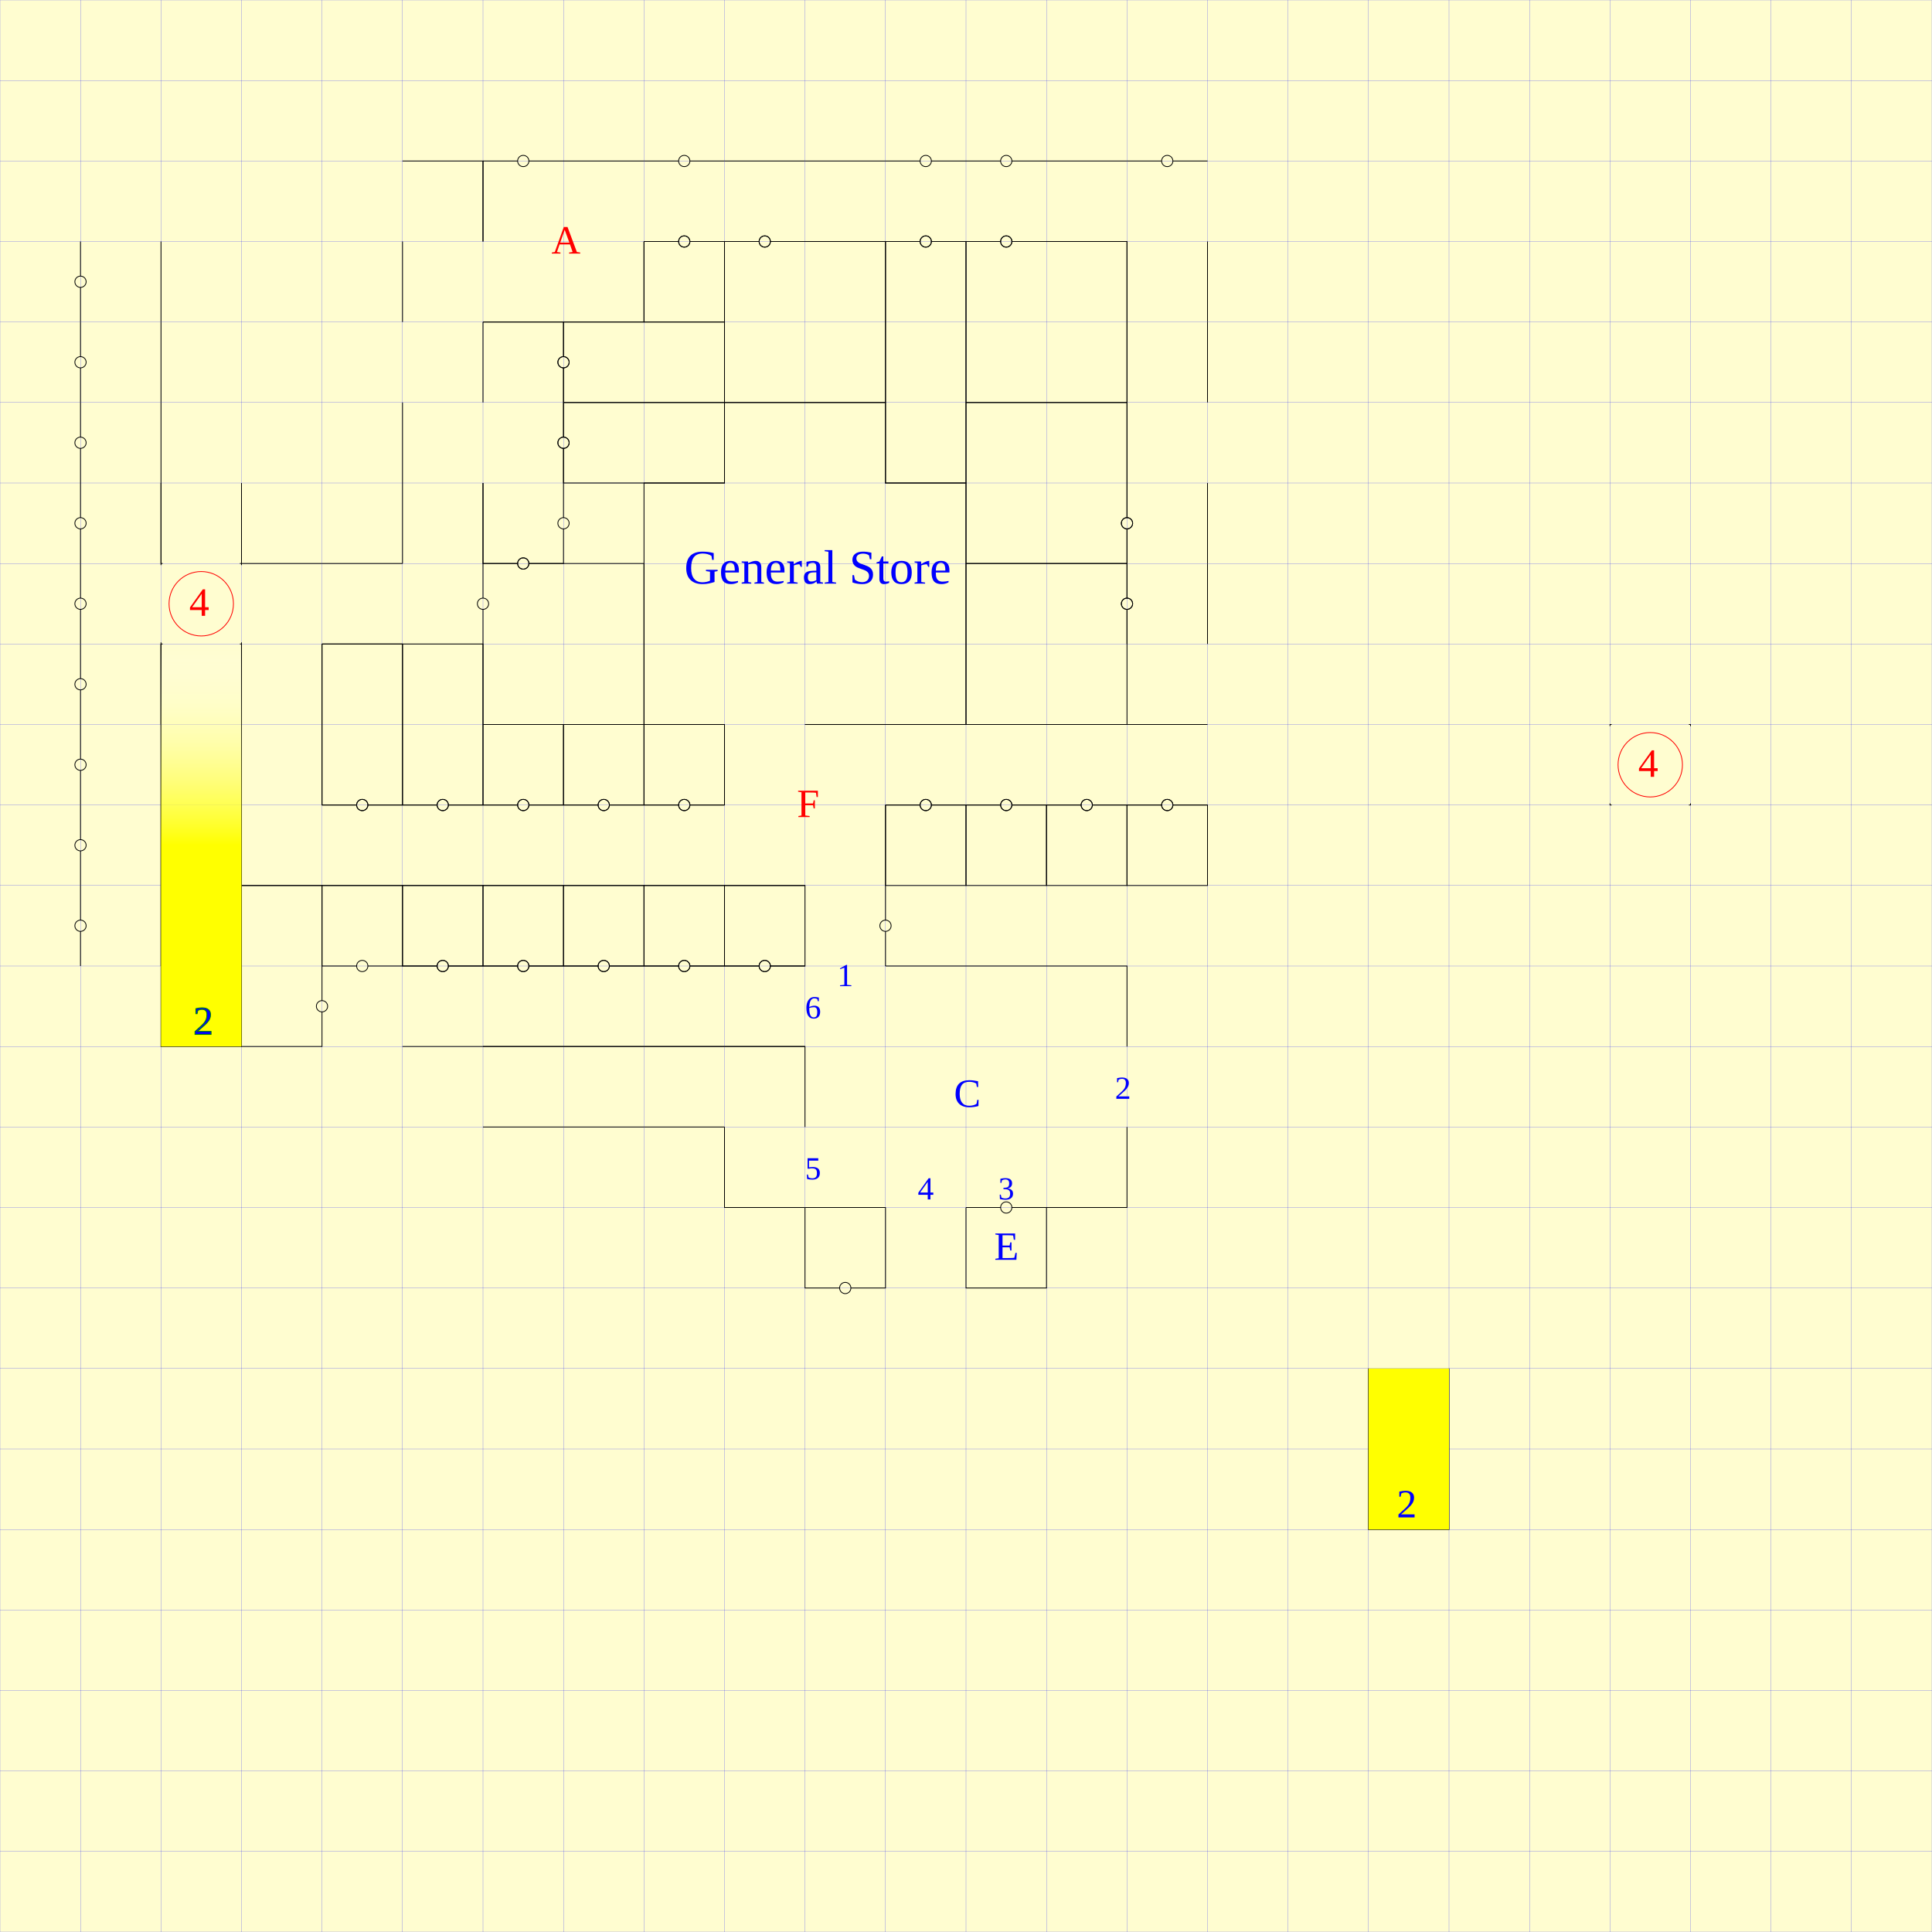
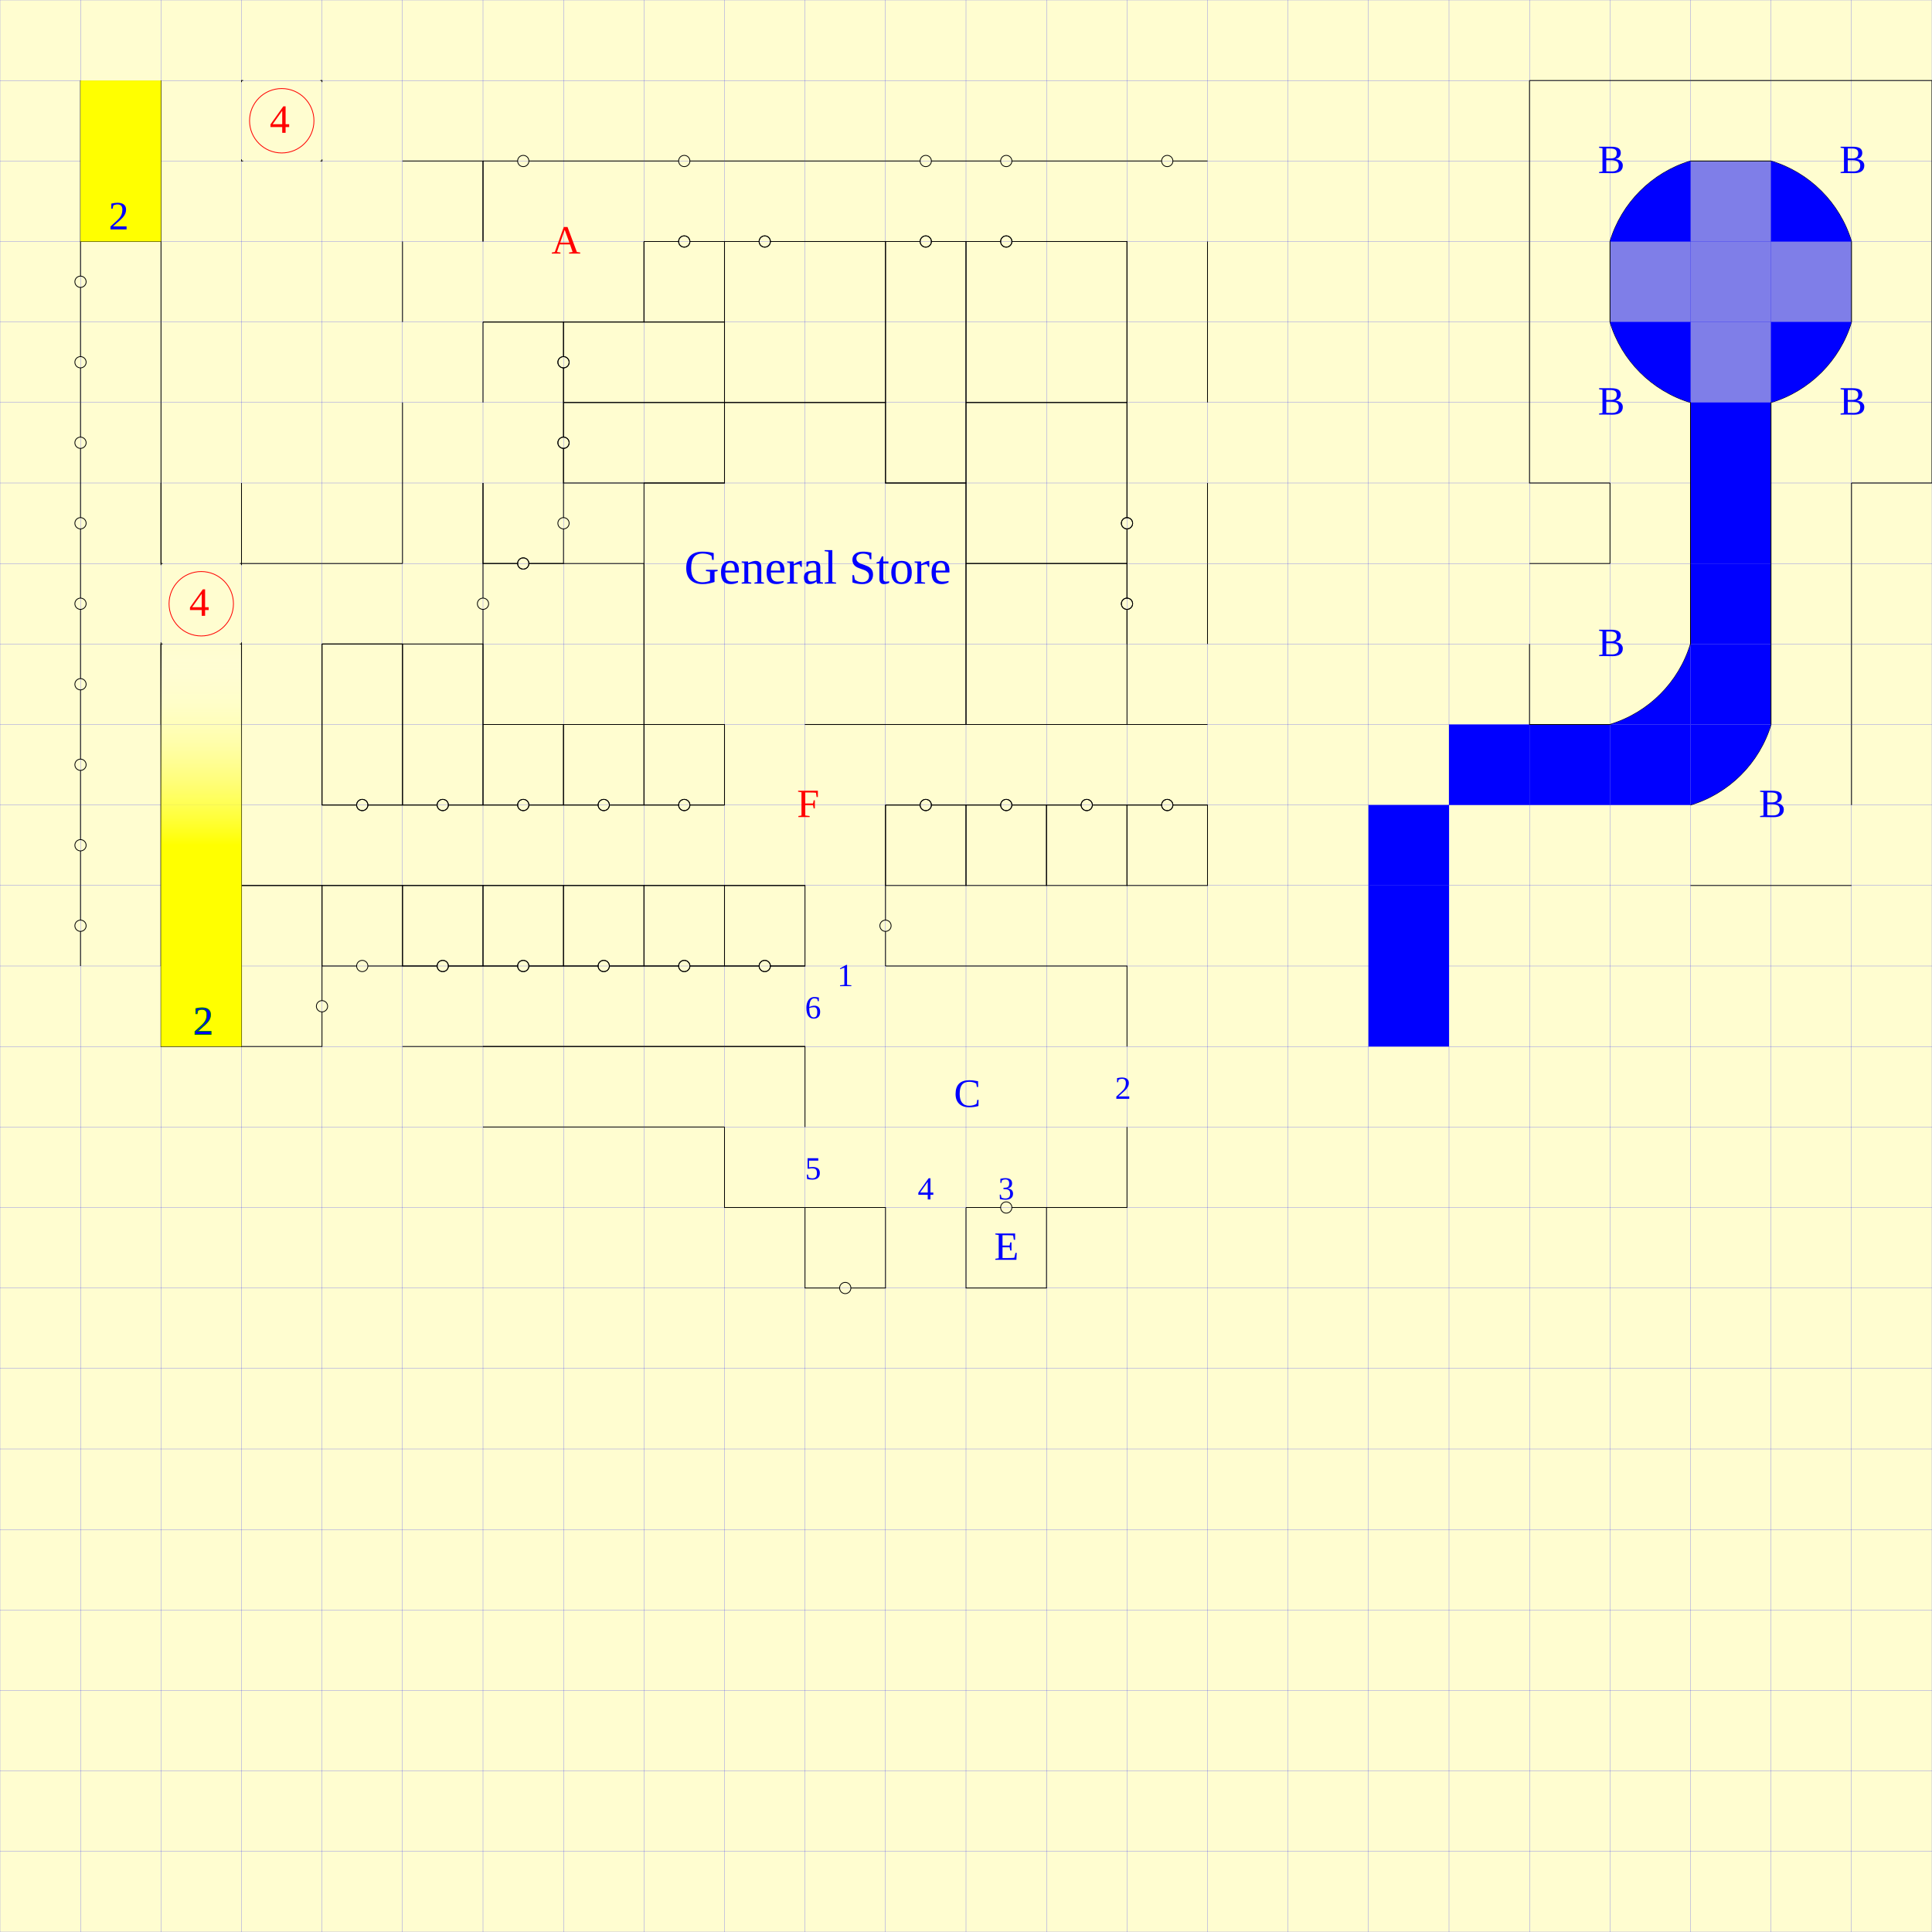
<svg xmlns="http://www.w3.org/2000/svg" width="2400" height="2400">
  <defs>
    <linearGradient id="vert_ramp" x1="0%" y1="0%" x2="0%" y2="100%">
      <stop offset="0%" style="stop-color:white;stop-opacity:0" />
      <stop offset="50%" style="stop-color:yellow;stop-opacity:1" />
    </linearGradient>
  </defs>
  <rect fill="#fffdd0" stroke="none" x="0" y="0" width="100%" height="100%" />
  <path d="M 0 0 L 2400 0 M 0 100 L 2400 100 M 0 200 L 2400 200 M 0 300 L 2400 300 M 0 400 L 2400 400 M 0 500 L 2400 500 M 0 600 L 2400 600     M 0 700 L 2400 700 M 0 800 L 2400 800 M 0 900 L 2400 900 M 0 1000 L 2400 1000 M 0 1100 L 2400 1100 M 0 1200 L 2400 1200     M 0 1300 L 2400 1300 M 0 1400 L 2400 1400 M 0 1500 L 2400 1500 M 0 1600 L 2400 1600 M 0 1700 L 2400 1700 M 0 1800 L 2400 1800     M 0 1900 L 2400 1900 M 0 2000 L 2400 2000 M 0 2100 L 2400 2100 M 0 2200 L 2400 2200 M 0 2300 L 2400 2300 M 0 2400 L 2400 2400" fill="none" stroke="blue" stroke-width=".2" />
  <path d="M 0 0 L 0 2400 M 100 0 L 100 2400 M 200 0 L 200 2400 M 300 0 L 300 2400 M 400 0 L 400 2400 M 500 0 L 500 2400 M 600 0 L 600 2400            M 700 0 L 700 2400 M 800 0 L 800 2400 M 900 0 L 900 2400 M 1000 0 L 1000 2400 M 1100 0 L 1100 2400 M 1200 0 L 1200 2400      M 1300 0 L 1300 2400 M 1400 0 L 1400 2400 M 1500 0 L 1500 2400 M 1600 0 L 1600 2400 M 1700 0 L 1700 2400 M 1800 0 L 1800 2400     M 1900 0 L 1900 2400 M 2000 0 L 2000 2400 M 2100 0 L 2100 2400 M 2200 0 L 2200 2400 M 2300 0 L 2300 2400 M 2400 0 L 2400 2400" fill="none" stroke="blue" stroke-width=".2" />
  <path fill="none" stroke="black" stroke-width="1" d="M 1100 1000 l 43 0 a 1 1 0 1 1 14 0 a 1 1 0 1 1 -14 0 m 14 0 l 43 0 l 0 100 l -100 0 l 0 -100" />
  <path fill="none" stroke="black" stroke-width="1" d="M 1200 1000 l 43 0 a 1 1 0 1 1 14 0 a 1 1 0 1 1 -14 0 m 14 0 l 43 0 l 0 100 l -100 0 l 0 -100" />
  <path fill="none" stroke="black" stroke-width="1" d="M 1300 1000 l 43 0 a 1 1 0 1 1 14 0 a 1 1 0 1 1 -14 0 m 14 0 l 43 0 l 0 100 l -100 0 l 0 -100" />
  <path fill="none" stroke="black" stroke-width="1" d="M 1400 1000 l 43 0 a 1 1 0 1 1 14 0 a 1 1 0 1 1 -14 0 m 14 0 l 43 0 l 0 100 l -100 0 l 0 -100" />
  <path fill="none" stroke="black" stroke-width="1" d="M 800 900 l 0 100 l 43 0 a 1 1 0 1 1 14 0 a 1 1 0 1 1 -14 0 m 14 0 l 43 0 l 0 -100 l -100 0" />
  <path fill="none" stroke="black" stroke-width="1" d="M 700 900 l 0 100 l 43 0 a 1 1 0 1 1 14 0 a 1 1 0 1 1 -14 0 m 14 0 l 43 0 l 0 -100 l -100 0" />
  <path fill="none" stroke="black" stroke-width="1" d="M 600 900 l 0 100 l 43 0 a 1 1 0 1 1 14 0 a 1 1 0 1 1 -14 0 m 14 0 l 43 0 l 0 -100 l -100 0" />
  <path fill="none" stroke="black" stroke-width="1" d="M 800 300 l 43 0 a 1 1 0 1 1 14 0 a 1 1 0 1 1 -14 0 m 14 0 l 43 0 l 0 100 l -100 0 l 0 -100" />
  <path fill="none" stroke="black" stroke-width="1" d="M 400 1100 l 0 100 l 43 0 a 1 1 0 1 1 14 0 a 1 1 0 1 1 -14 0 m 14 0 l 43 0 l 0 -100 l -100 0" />
  <path fill="none" stroke="black" stroke-width="1" d="M 500 1100 l 0 100 l 43 0 a 1 1 0 1 1 14 0 a 1 1 0 1 1 -14 0 m 14 0 l 43 0 l 0 -100 l -100 0" />
  <path fill="none" stroke="black" stroke-width="1" d="M 600 1100 l 0 100 l 43 0 a 1 1 0 1 1 14 0 a 1 1 0 1 1 -14 0 m 14 0 l 43 0 l 0 -100 l -100 0" />
  <path fill="none" stroke="black" stroke-width="1" d="M 700 1100 l 0 100 l 43 0 a 1 1 0 1 1 14 0 a 1 1 0 1 1 -14 0 m 14 0 l 43 0 l 0 -100 l -100 0" />
  <path fill="none" stroke="black" stroke-width="1" d="M 800 1100 l 0 100 l 43 0 a 1 1 0 1 1 14 0 a 1 1 0 1 1 -14 0 m 14 0 l 43 0 l 0 -100 l -100 0" />
  <path fill="none" stroke="black" stroke-width="1" d="M 900 1100 l 0 100 l 43 0 a 1 1 0 1 1 14 0 a 1 1 0 1 1 -14 0 m 14 0 l 43 0 l 0 -100 l -100 0" />
  <path fill="none" stroke="black" stroke-width="1" d="M 1000 1500 l 0 100 l 43 0 a 1 1 0 1 1 14 0 a 1 1 0 1 1 -14 0 m 14 0 l 43 0 l 0 -100 l -100 0" />
  <path fill="none" stroke="black" stroke-width="1" d="M 500 800 l 0 200 l 43 0 a 1 1 0 1 1 14 0 a 1 1 0 1 1 -14 0 m 14 0 l 43 0 l 0 -200 l -100 0" />
  <path fill="none" stroke="black" stroke-width="1" d="M 400 800 l 0 200 l 43 0 a 1 1 0 1 1 14 0 a 1 1 0 1 1 -14 0 m 14 0 l 43 0 l 0 -200 l -100 0" />
  <path fill="none" stroke="black" stroke-width="1" d="M 700 400 l 200 0 l 0 100 l -200 0 l 0 -43 a 1 1 0 1 1 0 -14 a 1 1 0 1 1 0 14 m 0 -14 l 0 -43" />
  <path fill="none" stroke="black" stroke-width="1" d="M 700 500 l 200 0 l 0 100 l -200 0 l 0 -43 a 1 1 0 1 1 0 -14 a 1 1 0 1 1 0 14 m 0 -14 l 0 -43" />
  <path fill="none" stroke="black" stroke-width="1" d="M300,1100 h100 v143 a1,1,0,1,1,0,14 a1,1,0,1,1,0,-14 m0,14 v43 h-100 v-200" />
  <path fill="none" stroke="black" stroke-width="1" d="M 1100 300 l 43 0 a 1 1 0 1 1 14 0 a 1 1 0 1 1 -14 0 m 14 0 l 43 0 l 0 300 l -100 0 l 0 -300" />
  <path fill="none" stroke="black" stroke-width="1" d="M 800 700 l 0 200 l -200 0 l 0 -143 a 1 1 0 1 1 0 -14 a 1 1 0 1 1 0 14 m 0 -14 l 0 -43 l 43 0 a 1 1 0 1 1 14 0 a 1 1 0 1 1 -14 0 m 14 0 l 143 0" />
  <path fill="none" stroke="black" stroke-width="1" d="M 1200 700 l 200 0 l 0 43 a 1 1 0 1 1 0 14 a 1 1 0 1 1 0 -14 m 0 14 l 0 143 l -200 0 l 0 -200" />
  <path fill="none" stroke="black" stroke-width="1" d="M 1200 500 l 200 0 l 0 143 a 1 1 0 1 1 0 14 a 1 1 0 1 1 0 -14 m 0 14 l 0 43 l -200 0 l 0 -200" />
  <path fill="none" stroke="black" stroke-width="1" d="M 1200 300 l 43 0 a 1 1 0 1 1 14 0 a 1 1 0 1 1 -14 0 m 14 0 l 143 0 l 0 200 l -200 0 l 0 -200" />
  <path fill="none" stroke="black" stroke-width="1" d="M 900 300 l 43 0 a 1 1 0 1 1 14 0 a 1 1 0 1 1 -14 0 m 14 0 l 143 0 l 0 200 l -200 0 l 0 -200" />
  <path stroke="black" fill="none" stroke-width="1" d="M 1400 500 l 0 100" />
  <path stroke="black" fill="none" stroke-width="1" d="M 1400 300 l 0 100 m 100 -100 l 0 100" />
  <path stroke="black" fill="none" stroke-width="1" d="M 1400 400 l 0 100 m 100 -100 l 0 100" />
  <path stroke="black" fill="none" stroke-width="1" d="M 1400 700 l 0 43 a 1 1 0 1 1 0 14 a 1 1 0 1 1 0 -14 m 0 14 l 0 43 m 100 -100 l 0 100" />
  <path stroke="black" fill="none" stroke-width="1" d="M 1400 600 l 0 43 a 1 1 0 1 1 0 14 a 1 1 0 1 1 0 -14 m 0 14 l 0 43 m 100 -100 l 0 100" />
  <path stroke="black" fill="none" stroke-width="1" d="M 1100 900 l 100 0 m -100 100 l 43 0 a 1 1 0 1 1 14 0 a 1 1 0 1 1 -14 0 m 14 0 l 43 0" />
  <path stroke="black" fill="none" stroke-width="1" d="M 1200 900 l 100 0 m -100 100 l 43 0 a 1 1 0 1 1 14 0 a 1 1 0 1 1 -14 0 m 14 0 l 43 0" />
  <path stroke="black" fill="none" stroke-width="1" d="M 1300 900 l 100 0 m -100 100 l 43 0 a 1 1 0 1 1 14 0 a 1 1 0 1 1 -14 0 m 14 0 l 43 0" />
  <path stroke="black" fill="none" stroke-width="1" d="M 1400 900 l 100 0 m -100 100 l 43 0 a 1 1 0 1 1 14 0 a 1 1 0 1 1 -14 0 m 14 0 l 43 0" />
  <path stroke="black" fill="none" stroke-width="1" d="M 1400 200 l 43 0 a 1 1 0 1 1 14 0 a 1 1 0 1 1 -14 0 m 14 0 l 43 0" />
  <path stroke="black" fill="none" stroke-width="1" d="M 1300 200 l 100 0 m -100 100 l 100 0" />
  <path stroke="black" fill="none" stroke-width="1" d="M 1200 200 l 43 0 a 1 1 0 1 1 14 0 a 1 1 0 1 1 -14 0 m 14 0 l 43 0 m -100 100 l 43 0 a 1 1 0 1 1 14 0 a 1 1 0 1 1 -14 0 m 14 0 l 43 0" />
  <path stroke="black" fill="none" stroke-width="1" d="M 1100 200 l 43 0 a 1 1 0 1 1 14 0 a 1 1 0 1 1 -14 0 m 14 0 l 43 0 m -100 100 l 43 0 a 1 1 0 1 1 14 0 a 1 1 0 1 1 -14 0 m 14 0 l 43 0" />
  <path stroke="black" fill="none" stroke-width="1" d="M 1000 200 l 100 0 m -100 100 l 100 0" />
  <path stroke="black" fill="none" stroke-width="1" d="M 900 200 l 100 0 m -100 100 l 43 0 a 1 1 0 1 1 14 0 a 1 1 0 1 1 -14 0 m 14 0 l 43 0" />
  <path stroke="black" fill="none" stroke-width="1" d="M 800 200 l 43 0 a 1 1 0 1 1 14 0 a 1 1 0 1 1 -14 0 m 14 0 l 43 0 m -100 100 l 43 0 a 1 1 0 1 1 14 0 a 1 1 0 1 1 -14 0 m 14 0 l 43 0" />
  <path stroke="black" fill="none" stroke-width="1" d="M 500 200 l 100 0 l 0 100" />
  <path stroke="black" fill="none" stroke-width="1" d="M 500 300 l 0 100" />
  <path stroke="black" fill="none" stroke-width="1" d="M 500 400 m 100 0 l 0 100" />
  <path stroke="black" fill="none" stroke-width="1" d="M 500 500 l 0 100" />
  <path stroke="black" fill="none" stroke-width="1" d="M 500 600 l 0 100 m 100 -100 l 0 100" />
  <path stroke="black" fill="none" stroke-width="1" d="M 600 400 l 100 0 l 0 43 a 1 1 0 1 1 0 14 a 1 1 0 1 1 0 -14 m 0 14 l 0 43 m -100  l 0 -100" />
  <path stroke="black" fill="none" stroke-width="1" d="M 600 500 m 100 0 l 0 43 a 1 1 0 1 1 0 14 a 1 1 0 1 1 0 -14 m 0 14 l 0 43" />
  <path stroke="black" fill="none" stroke-width="1" d="M 600 600 m 100 0 l 0 43 a 1 1 0 1 1 0 14 a 1 1 0 1 1 0 -14 m 0 14 l 0 43 l -43 0 a 1 1 0 1 1 -14 0 a 1 1 0 1 1 14 0 m -14 0 l -43 0 l 0 -100" />
  <path stroke="black" fill="none" stroke-width="1" d="M 800 1000 l 43 0 a 1 1 0 1 1 14 0 a 1 1 0 1 1 -14 0 m 14 0 l 43 0 m -100 100 l 100 0" />
  <path stroke="black" fill="none" stroke-width="1" d="M 700 1000 l 43 0 a 1 1 0 1 1 14 0 a 1 1 0 1 1 -14 0 m 14 0 l 43 0 m -100 100 l 100 0" />
  <path stroke="black" fill="none" stroke-width="1" d="M 600 1000 l 43 0 a 1 1 0 1 1 14 0 a 1 1 0 1 1 -14 0 m 14 0 l 43 0 m -100 100 l 100 0" />
  <path stroke="black" fill="none" stroke-width="1" d="M 500 1000 l 43 0 a 1 1 0 1 1 14 0 a 1 1 0 1 1 -14 0 m 14 0 l 43 0 m -100 100 l 100 0" />
  <path stroke="black" fill="none" stroke-width="1" d="M 400 1000 l 43 0 a 1 1 0 1 1 14 0 a 1 1 0 1 1 -14 0 m 14 0 l 43 0 m -100 100 l 100 0" />
  <path stroke="black" fill="none" stroke-width="1" d="M 300 1000 l 0 100 l 100 0" />
  <path stroke="black" fill="none" stroke-width="1" d="M 300 900 l 0 100 m 100 -100 l 0 100" />
  <path stroke="black" fill="none" stroke-width="1" d="M 300 800 l 0 100 m 100 -100 l 0 100" />
  <path stroke="black" fill="none" stroke-width="1" d="M 300 700 h 100" />
  <path stroke="black" fill="none" stroke-width="1" d="M 400 700 h 100 m -100 100 h 100" />
  <path stroke="black" fill="none" stroke-width="1" d="M 200 600 l 0 100 m 100 -100 l 0 100" />
  <path stroke="black" fill="none" stroke-width="1" d="M 200 800 l 0 100 m 100 -100 l 0 100" />
  <path stroke="black" fill="none" stroke-width="1" d="M 100 700 l 0 43 a 1 1 0 1 1 0 14 a 1 1 0 1 1 0 -14 m 0 14 l 0 43" />
  <path stroke="black" fill="none" stroke-width="1" d="M 100 600 l 0 43 a 1 1 0 1 1 0 14 a 1 1 0 1 1 0 -14 m 0 14 l 0 43 m 100 -100 l 0 100" />
  <path stroke="black" fill="none" stroke-width="1" d="M 100 500 l 0 43 a 1 1 0 1 1 0 14 a 1 1 0 1 1 0 -14 m 0 14 l 0 43 m 100 -100 l 0 100" />
  <path stroke="black" fill="none" stroke-width="1" d="M 100 400 l 0 43 a 1 1 0 1 1 0 14 a 1 1 0 1 1 0 -14 m 0 14 l 0 43 m 100 -100 l 0 100" />
  <path stroke="black" fill="none" stroke-width="1" d="M 100 300 l 0 43 a 1 1 0 1 1 0 14 a 1 1 0 1 1 0 -14 m 0 14 l 0 43 m 100 -100 l 0 100" />
  <path stroke="black" fill="none" stroke-width="1" d="M 100 800 l 0 43 a 1 1 0 1 1 0 14 a 1 1 0 1 1 0 -14 m 0 14 l 0 43 m 100 -100 l 0 100" />
  <path stroke="black" fill="none" stroke-width="1" d="M 100 900 l 0 43 a 1 1 0 1 1 0 14 a 1 1 0 1 1 0 -14 m 0 14 l 0 43 m 100 -100 l 0 100" />
  <path stroke="black" fill="none" stroke-width="1" d="M 100 1000 l 0 43 a 1 1 0 1 1 0 14 a 1 1 0 1 1 0 -14 m 0 14 l 0 43 m 100 -100 l 0 100" />
  <path stroke="black" fill="none" stroke-width="1" d="M 100 1100 l 0 43 a 1 1 0 1 1 0 14 a 1 1 0 1 1 0 -14 m 0 14 l 0 43 m 100 -100 l 0 100" />
  <path stroke="black" fill="none" stroke-width="1" d="M 1000 1100 m 100 0 l 0 43 a 1 1 0 1 1 0 14 a 1 1 0 1 1 0 -14 m 0 14 l 0 43 m -100 v -100" />
  <path stroke="black" fill="none" stroke-width="1" d="M900,1400 m 100,100 h-100 v-100" />
  <path stroke="black" fill="none" stroke-width="1" d="M900,1300 h100 v100" />
  <path stroke="black" fill="none" stroke-width="1" d="M900,1200 h43 a1,1,0,1,1,14,0 a1,1,0,1,1,-14,0 m14,0 h43 m-100,100 h100" />
  <path stroke="black" fill="none" stroke-width="1" d="M800,1200 h43 a1,1,0,1,1,14,0 a1,1,0,1,1,-14,0 m14,0 h43 m-100,100 h100" />
  <path stroke="black" fill="none" stroke-width="1" d="M700,1200 h43 a1,1,0,1,1,14,0 a1,1,0,1,1,-14,0 m14,0 h43 m-100,100 h100" />
  <path stroke="black" fill="none" stroke-width="1" d="M600,1200 h43 a1,1,0,1,1,14,0 a1,1,0,1,1,-14,0 m14,0 h43 m-100,100 h100" />
  <path stroke="black" fill="none" stroke-width="1" d="M500,1200 h43 a1,1,0,1,1,14,0 a1,1,0,1,1,-14,0 m14,0 h43 m-100,100 h100" />
  <path stroke="black" fill="none" stroke-width="1" d="M800,1300 h100 m-100,100 h100" />
  <path stroke="black" fill="none" stroke-width="1" d="M700,1300 h100 m-100,100 h100" />
  <path stroke="black" fill="none" stroke-width="1" d="M600,1300 h100 m-100,100 h100" />
-   <path stroke="black" fill="none" stroke-width="1" d="M2000,900 m0,2 v-2 h2 m96,0 h2 v2 m0,96 v2 h-2 m-96,0 h-2 v-2" />
-   <circle fill="none" stroke="red" stroke-width="1" cx="2050" cy="950" r="40" />
-   <text x="2035" y="965" font-size="50" fill="red">4</text>
+   <path stroke="black" fill="none" stroke-width="1" d="M300,100 m0,2 v-2 h2 m96,0 h2 v2 m0,96 v2 h-2 m-96,0 h-2 v-2" />
+   <circle fill="none" stroke="red" stroke-width="1" cx="350" cy="150" r="40" />
+   <text x="335" y="165" font-size="50" fill="red">4</text>
  <path stroke="black" fill="none" stroke-width="1" d="M200,700 m0,2 v-2 h2 m96,0 h2 v2 m0,96 v2 h-2 m-96,0 h-2 v-2" />
  <circle fill="none" stroke="red" stroke-width="1" cx="250" cy="750" r="40" />
  <text x="235" y="765" font-size="50" fill="red">4</text>
  <path stroke="black" fill="none" stroke-width="1" d="M200,800 m100,0 v500 h-100 v-500" />
  <path stroke="none" fill="url(#vert_ramp)" d="M200,800 h100 v500 h-100 z" />
  <text stroke="green" fill="blue" font-size="50" x="240" y="1285">2</text>
-   <path fill="none" stroke="black" stroke-width="1" d="M1700,1700 m100,0 v200 h-100 v-200" />
-   <path fill="yellow" stroke="none" d="M1700,1700 h100 v200 h-100 z" />
-   <text x="1735" y="1885" font-size="50" fill="blue">2</text>
+   <path fill="none" stroke="black" stroke-width="1" d="M100,100 m100,0 v200 h-100 v-200" />
+   <path fill="yellow" stroke="none" d="M100,100 h100 v200 h-100 z" />
+   <text x="135" y="285" font-size="50" fill="blue">2</text>
  <path fill="none" stroke="black" stroke-width="1" d="M 900 900 l -100 0 l 0 -300 l 100 0 l 0 -100 l 200 0 l 0 100 l 100 0 l 0 300 l -200 0" />
  <text x="850" y="725" font-size="60" fill="blue">General Store</text>
  <path fill="none" stroke="black" stroke-width="1" d="M 900 900 l 0 100 m 0 100 l 100 0 m 100 0 l 0 -100 m 0 -100 l -100 0" />
  <text x="990" y="1015" font-size="50" fill="red">F</text>
  <path fill="none" stroke="black" stroke-width="1" d="M 600 200 l 43 0 a 1 1 0 1 1 14 0 a 1 1 0 1 1 -14 0 m 14 0 l 143 0 m 0 100 l 0 100 l -200 0 m 0 -100 l 0 -100" />
  <text x="685" y="315" font-size="50" fill="red">A</text>
  <path fill="none" stroke="black" stroke-width="1" d="M1000,1200 m100,0 h300 v100 m0,100 v100 h-143 a,1,1,0,1,1,-14,0 a,1,1,0,1,1,14,0 m-14,0 h-43 m-100,0 h-100 m0,-100 v-100" />
  <text x="1185" y="1375" font-size="50" fill="blue">C</text>
  <g font-size="40" fill="blue">
    <text x="1040" y="1225">1</text>
    <text x="1385" y="1365">2</text>
    <text x="1240" y="1490">3</text>
    <text x="1140" y="1490">4</text>
    <text x="1000" y="1465">5</text>
    <text x="1000" y="1265">6</text>
  </g>
  <path fill="none" stroke="black" stroke-width="1" d="M1200,1500 h43 a7,7,0,0,1,14,0 a7,7,0,1,1,-14,0 m14,0 h43 v100 h-100 v-100" />
  <path fill="yellow" stroke="none" d="M1200,1500 h43 a,1,1,0,0,0,14,0 h43 v100 h-100 v-100" />
  <text x="1235" y="1565" font-size="50" fill="blue">E</text>
+   <path fill="blue" fill-opacity="0.5" d="M2100,200 h100 a150,150,0,0,0,100,100 v100 a150,150,0,0,0,-100,100 h-100 a150,150,0,0,0,-100,-100 v-100" />
+   <path stroke="none" fill="blue" d="M2100,500 h100 v100 h-100 v-100" />
+   <path stroke="none" fill="blue" d="M2100,600 h100 v100 h-100 v-100" />
+   <path stroke="none" fill="blue" d="M2100,700 h100 v100 h-100 v-100" />
+   <path stroke="none" fill="blue" d="M2100,800 h100 v100 h-100 v-100" />
+   <path stroke="none" fill="blue" d="M2000,900 h100 v100 h-100 v-100" />
+   <path stroke="none" fill="blue" d="M1900,900 h100 v100 h-100 v-100" />
+   <path stroke="none" fill="blue" d="M1800,900 h100 v100 h-100 v-100" />
+   <path stroke="none" fill="blue" d="M1700,1000 h100 v100 h-100 v-100" />
+   <path stroke="none" fill="blue" d="M1700,1100 h100 v100 h-100 v-100" />
+   <path stroke="none" fill="blue" d="M1700,1200 h100 v100 h-100 v-100" />
+   <path fill="none" stroke="black" stroke-width="1" d="M1900,100 h200 m0,100 a150,150,0,0,0,-100,100 m-100,0 v-200" />
+   <g fill="blue" stroke="none" font-size="50">
+     <path d="M1900,100 m200,100 a150,150,0,0,0,-100,100 h100 v-100" />
+     <text x="1985" y="215">B</text>
+   </g>
+   <path fill="none" stroke="black" stroke-width="1" d="M1900,400 m100,0 a150,150,0,0,0,100,100 v100 m-100,0 h-100 v-200" />
+   <g fill="blue" stroke="none" font-size="50">
+     <path d="M1900,400 m100,0 a150,150,0,0,0,100,100 v-100 h-100" />
+     <text x="1985" y="515">B</text>
+   </g>
+   <path fill="none" stroke="black" stroke-width="1" d="M2200,100 h200 v200 m-100,0 a150,150,0,0,0,-100,-100 m0,-100" />
+   <g fill="blue" stroke="none" font-size="50">
+     <path d="M2200,100 m100,200 a150,150,0,0,0,-100,-100 v100 h100" />
+     <text x="2285" y="215">B</text>
+   </g>
+   <path fill="none" stroke="black" stroke-width="1" d="M2200,400 m200,0 v200 h-100 m-100,0 v-100 a150,150,0,0,0,100,-100 m-100,0" />
+   <g fill="blue" stroke="none" font-size="50">
+     <path d="M2200,400 m0,100 a150,150,0,0,0,100,-100 h-100 v-100 " />
+     <text x="2285" y="515">B</text>
+   </g>
+   <path fill="none" stroke="black" stroke-width="1" d="M2100,900 m200,0 v100 m0,100 h-200 m0,-100 a150,150,0,0,0,100,-100 m-100,0" />
+   <g fill="blue" stroke="none" font-size="50">
+     <path d="M2100,900 m0,100 a150,150,0,0,0,100,-100 h-100 v-100 " />
+     <text x="2185" y="1015">B</text>
+   </g>
+   <path fill="none" stroke="black" stroke-width="1" d="M1900,700 h100 m100,0 v100 a150,150,0,0,1,-100,100 h-100 v-100 m0,-100" />
+   <g fill="blue" stroke="none" font-size="50">
+     <path d="M1900,700 m200,100 a150,150,0,0,1,-100,100 h100 v-100" />
+     <text x="1985" y="815">B</text>
+   </g>
+   <path stroke="black" fill="none" stroke-width="1" d="M1900,300 m100,0 v100 m-100,0 v-100" />
+   <path stroke="black" fill="none" stroke-width="1" d="M2300,300 m100,0 v100 m-100,0 v-100" />
+   <path stroke="black" fill="none" stroke-width="1" d="M2100,100 h100 m0,100 h-100 m0,-100" />
+   <path stroke="black" fill="none" stroke-width="1" d="M2000,600 m100,0 v100 m-100,0 v-100" />
+   <path stroke="black" fill="none" stroke-width="1" d="M2200,600 m100,0 v100 m-100,0 v-100" />
+   <path stroke="black" fill="none" stroke-width="1" d="M2200,700 m100,0 v100 m-100,0 v-100" />
+   <path stroke="black" fill="none" stroke-width="1" d="M2200,800 m100,0 v100 m-100,0 v-100" />
</svg>
